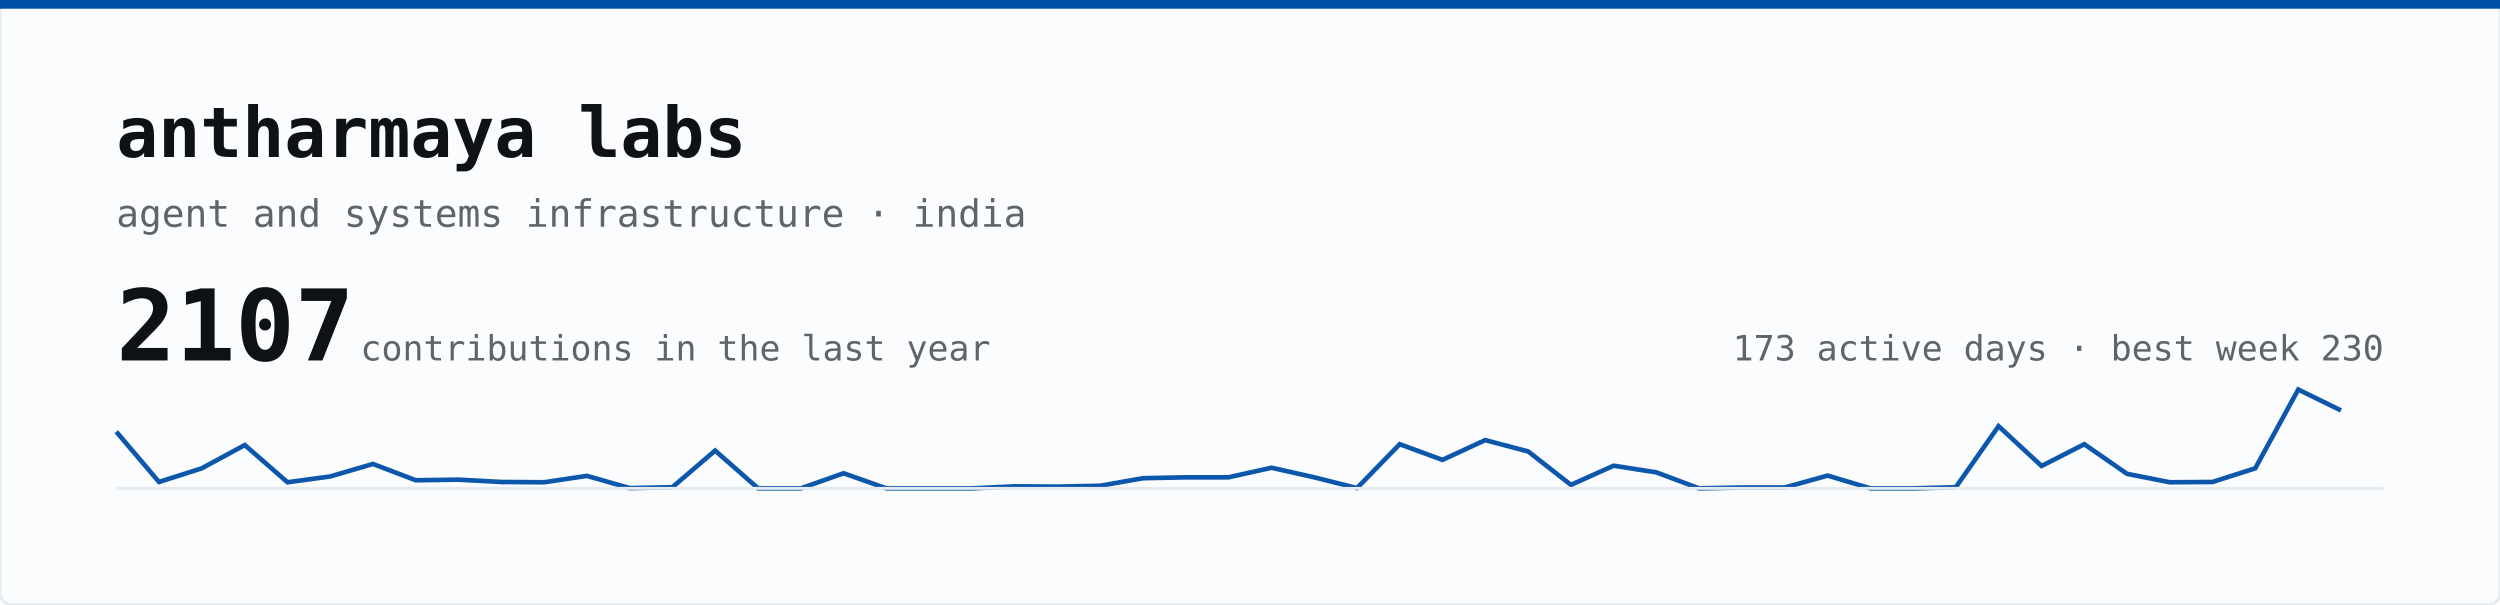
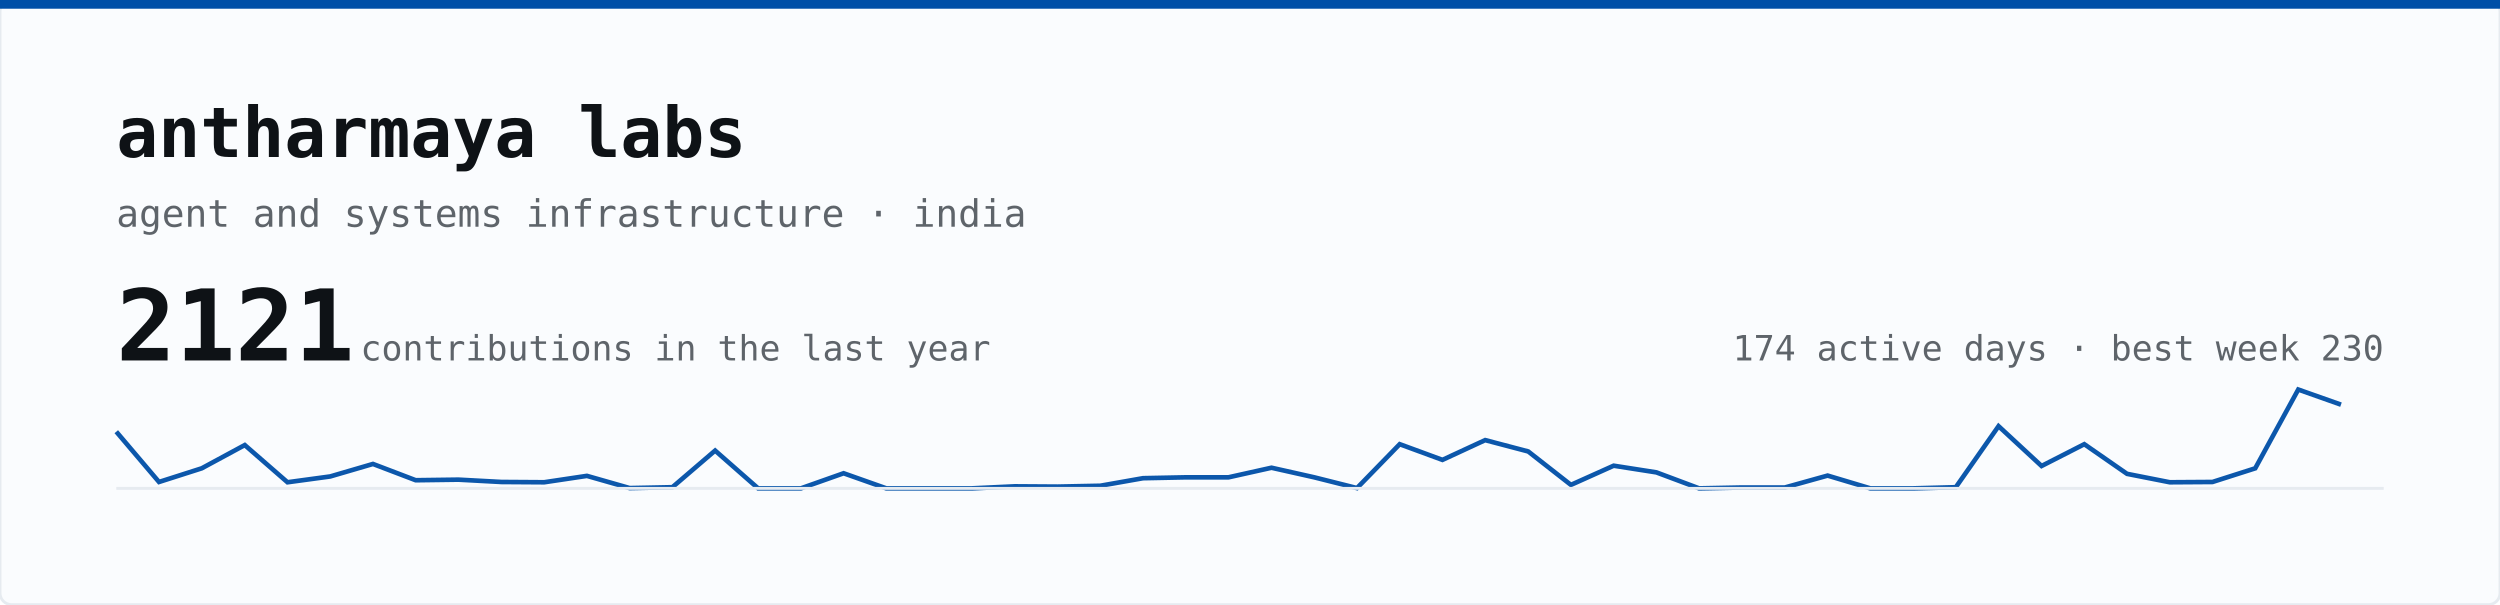
- <svg xmlns="http://www.w3.org/2000/svg" width="860" height="208" viewBox="0 0 860 208" role="img" aria-label="antharmaya labs. 2107 contributions in the last year.">
+ <svg xmlns="http://www.w3.org/2000/svg" width="860" height="208" viewBox="0 0 860 208" role="img" aria-label="antharmaya labs. 2121 contributions in the last year.">
  <rect width="860" height="208" rx="4" fill="#fafcfe" stroke="#e6ebf0" stroke-width="1" />
  <rect width="860" height="3" fill="#004fa7" />
  <text x="40" y="54" font-family="ui-monospace,SFMono-Regular,'SF Mono','JetBrains Mono',Menlo,Consolas,'DejaVu Sans Mono',monospace" font-size="24" font-weight="700" fill="#0e1216">antharmaya labs</text>
  <text x="40" y="78" font-family="ui-monospace,SFMono-Regular,'SF Mono','JetBrains Mono',Menlo,Consolas,'DejaVu Sans Mono',monospace" font-size="13" fill="#5e646a">agent and systems infrastructure · india</text>
-   <text x="40" y="124" font-family="ui-monospace,SFMono-Regular,'SF Mono','JetBrains Mono',Menlo,Consolas,'DejaVu Sans Mono',monospace" font-size="34" font-weight="700" fill="#0e1216">2107</text>
+   <text x="40" y="124" font-family="ui-monospace,SFMono-Regular,'SF Mono','JetBrains Mono',Menlo,Consolas,'DejaVu Sans Mono',monospace" font-size="34" font-weight="700" fill="#0e1216">2121</text>
  <text x="124" y="124" font-family="ui-monospace,SFMono-Regular,'SF Mono','JetBrains Mono',Menlo,Consolas,'DejaVu Sans Mono',monospace" font-size="12" fill="#5e646a">contributions in the last year</text>
-   <text x="820" y="124" font-family="ui-monospace,SFMono-Regular,'SF Mono','JetBrains Mono',Menlo,Consolas,'DejaVu Sans Mono',monospace" font-size="12" fill="#5e646a" text-anchor="end">173 active days  ·  best week 230</text>
-   <polyline points="40.0,148.5 54.7,165.8 69.4,161.1 84.2,153.1 98.9,165.9 113.6,163.9 128.3,159.6 143.0,165.2 157.7,165.0 172.5,165.8 187.2,165.9 201.9,163.7 216.6,167.9 231.3,167.6 246.0,155.0 260.8,168.0 275.5,168.0 290.2,162.8 304.9,168.0 319.6,168.0 334.3,168.0 349.1,167.3 363.8,167.4 378.5,167.1 393.2,164.5 407.9,164.2 422.6,164.2 437.4,160.9 452.1,164.2 466.8,167.9 481.5,152.8 496.2,158.2 510.9,151.4 525.7,155.3 540.4,166.8 555.1,160.2 569.8,162.5 584.5,168.0 599.2,167.7 614.0,167.7 628.7,163.6 643.4,168.0 658.1,168.0 672.8,167.6 687.5,146.6 702.3,160.3 717.0,152.8 731.7,163.0 746.4,165.9 761.1,165.8 775.8,161.1 790.6,134.0 805.3,141.2" fill="none" stroke="#004fa7" stroke-width="1.6" opacity="0.95" />
+   <text x="820" y="124" font-family="ui-monospace,SFMono-Regular,'SF Mono','JetBrains Mono',Menlo,Consolas,'DejaVu Sans Mono',monospace" font-size="12" fill="#5e646a" text-anchor="end">174 active days  ·  best week 230</text>
+   <polyline points="40.0,148.5 54.7,165.8 69.4,161.1 84.2,153.1 98.9,165.9 113.6,163.9 128.3,159.6 143.0,165.2 157.7,165.0 172.5,165.8 187.2,165.9 201.9,163.7 216.6,167.9 231.3,167.6 246.0,155.0 260.8,168.0 275.5,168.0 290.2,162.8 304.9,168.0 319.6,168.0 334.3,168.0 349.1,167.3 363.8,167.4 378.5,167.1 393.2,164.5 407.9,164.2 422.6,164.2 437.4,160.9 452.1,164.2 466.8,167.9 481.5,152.8 496.2,158.2 510.9,151.4 525.7,155.3 540.4,166.8 555.1,160.2 569.8,162.5 584.5,168.0 599.2,167.7 614.0,167.7 628.7,163.6 643.4,168.0 658.1,168.0 672.8,167.6 687.5,146.6 702.3,160.3 717.0,152.8 731.7,163.0 746.4,165.9 761.1,165.8 775.8,161.1 790.6,134.0 805.3,139.2" fill="none" stroke="#004fa7" stroke-width="1.6" opacity="0.95" />
  <line x1="40" y1="168" x2="820" y2="168" stroke="#e6ebf0" stroke-width="1" />
</svg>
